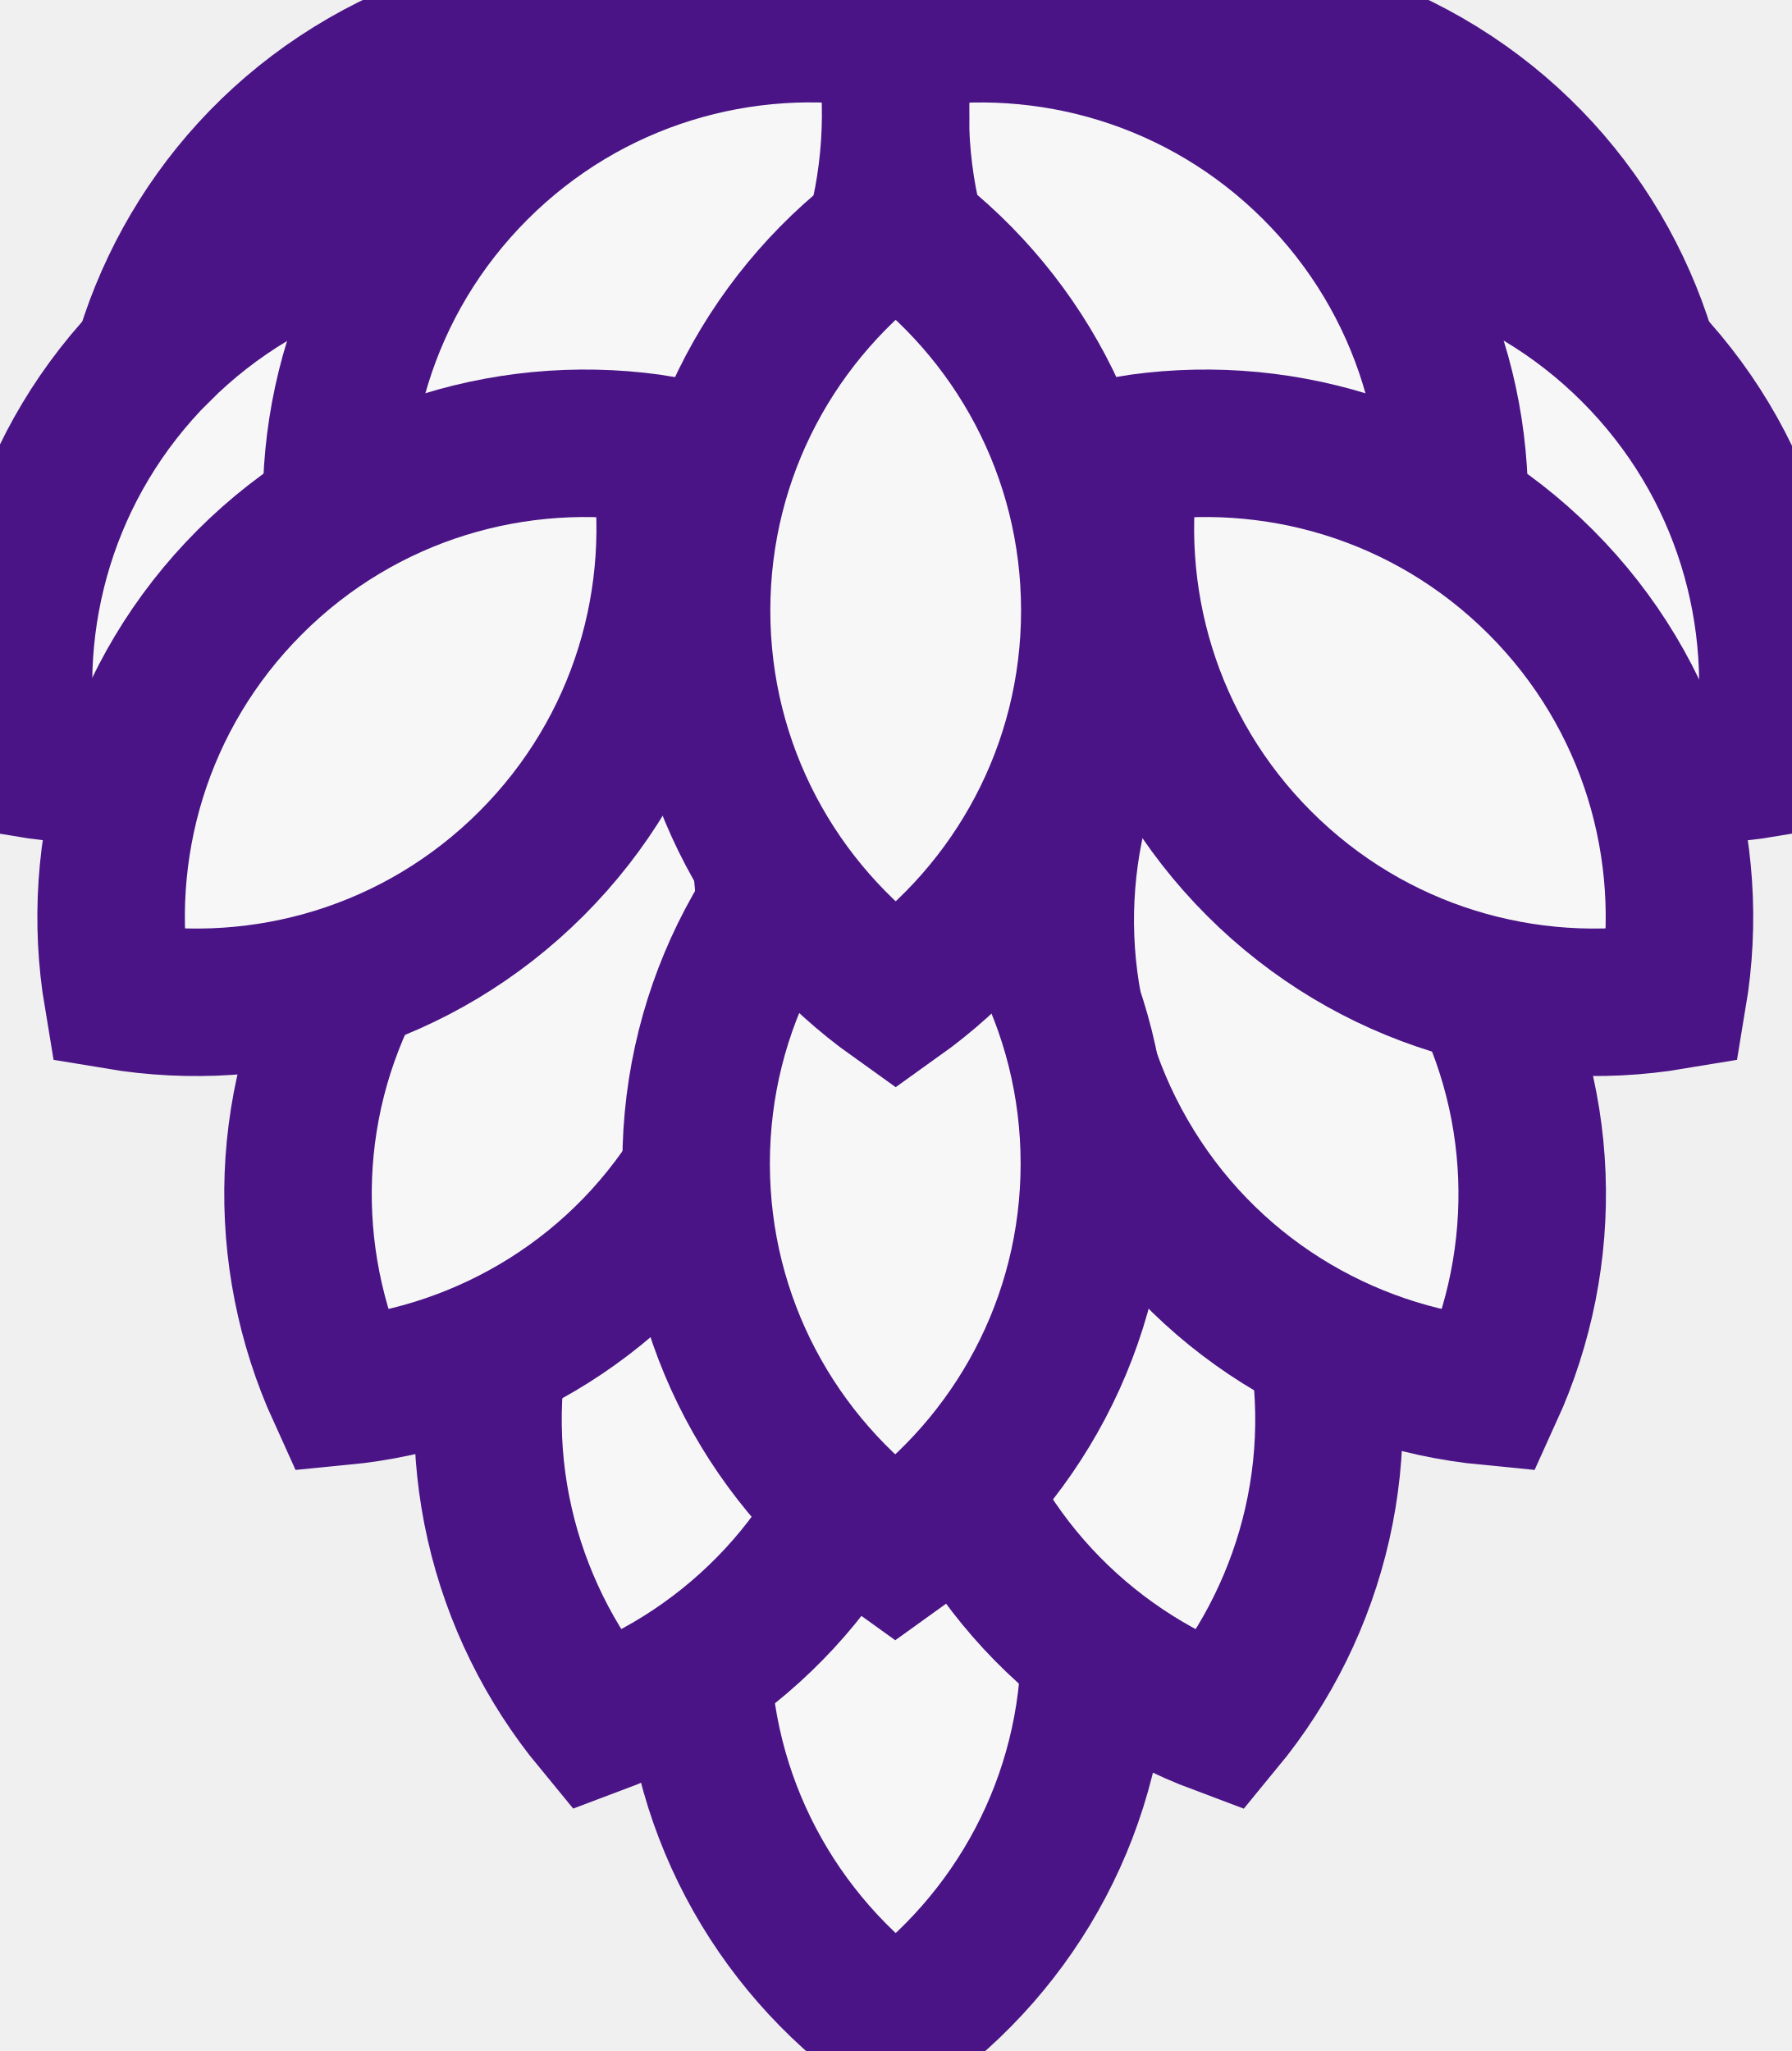
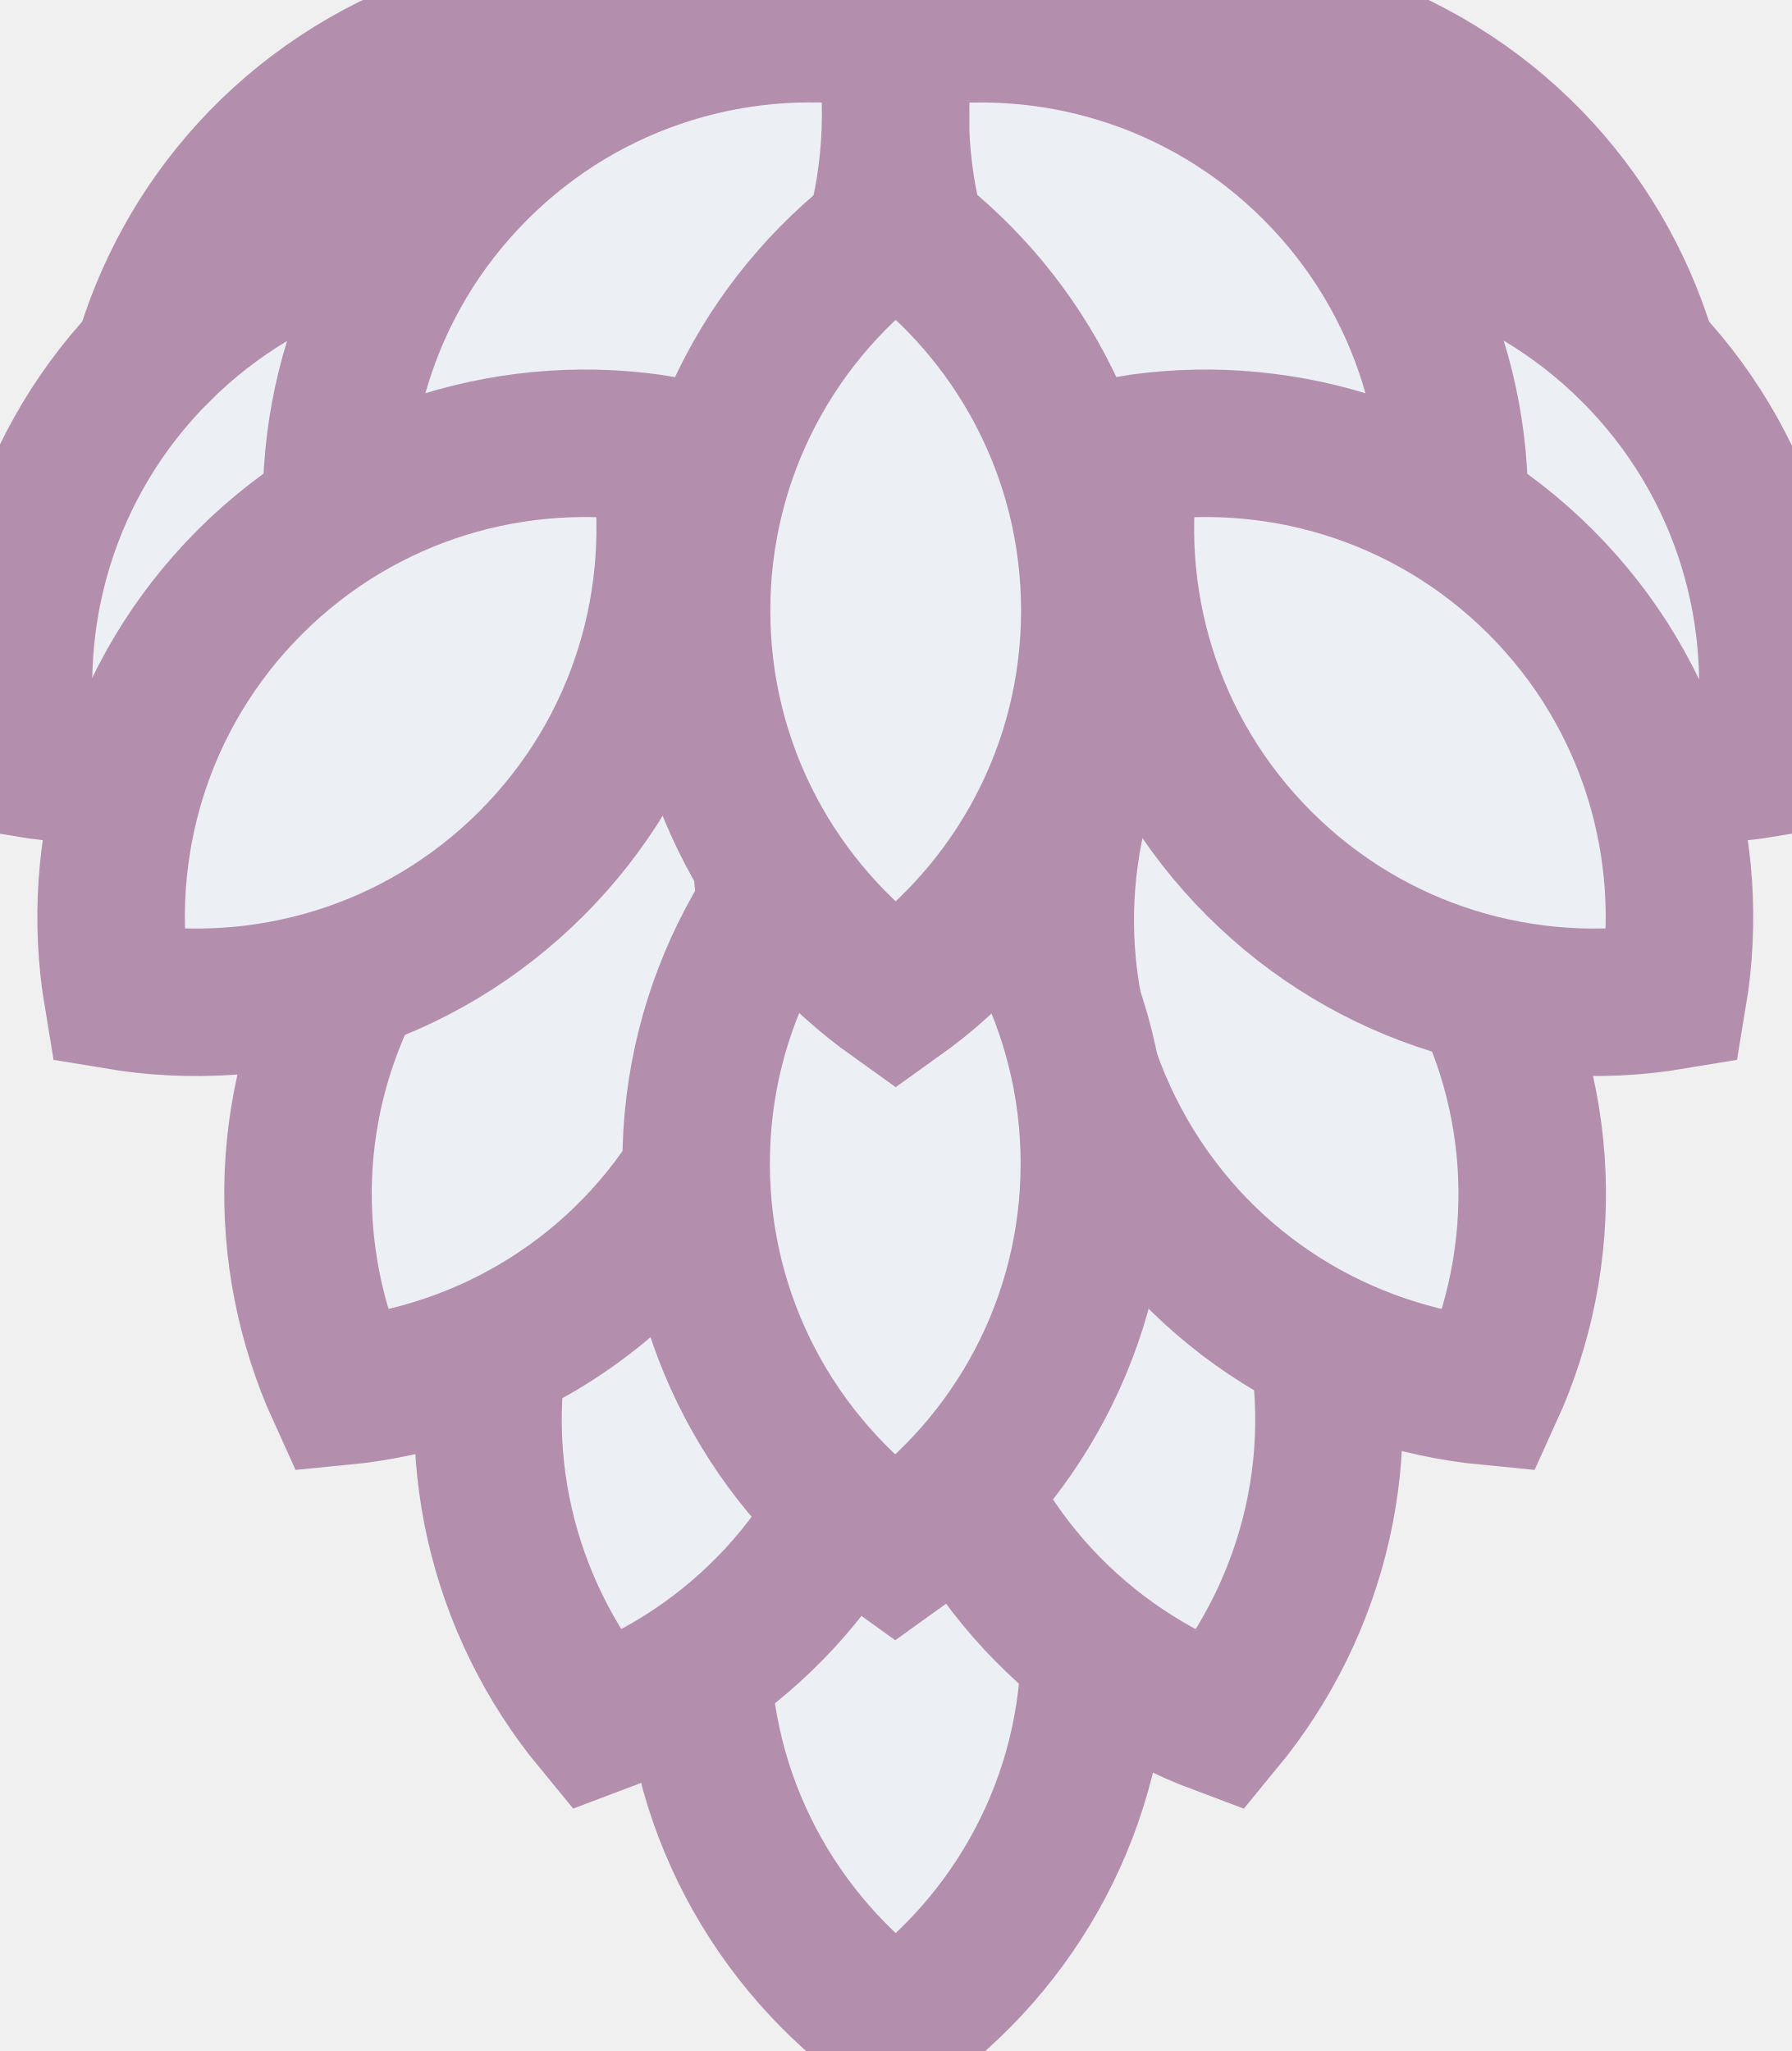
<svg xmlns="http://www.w3.org/2000/svg" id="Layer_1" viewBox="0 0 242.89 278.14" version="1.1">
  <defs id="defs1">
    <style id="style1">.cls-1{fill:#fff;stroke:#194b24;stroke-miterlimit:10;stroke-width:20px;}</style>
  </defs>
-   <path class="cls-1" d="M166.32,57.87c18.7,10.8,40.57,11.11,58.84,2.8-1.93-19.98-13.13-38.76-31.84-49.56C174.61,.32,152.75,0,134.48,8.32c1.93,19.98,13.13,38.76,31.84,49.56Z" id="path1" style="fill:#f7f7f7;fill-opacity:1;stroke:#4a1486;stroke-opacity:1" />
-   <path class="cls-1" d="M49.57,11.11c-18.7,10.8-29.91,29.58-31.84,49.56,18.26,8.32,40.13,8,58.84-2.8,18.7-10.8,29.91-29.58,31.84-49.56C90.15,0,68.28,.32,49.57,11.11Z" id="path2" style="fill:#f7f7f7;fill-opacity:1;stroke:#4a1486;stroke-opacity:1" />
-   <path class="cls-1" d="M94.45,222.72c0,21.6,10.66,40.69,27,52.35,16.34-11.66,27-30.75,27-52.35,0-21.6-10.66-40.69-27-52.35-16.34,11.66-27,30.75-27,52.35Z" id="path3" style="fill:#f7f7f7;fill-opacity:1;stroke:#4a1486;stroke-opacity:1" />
-   <path class="cls-1" d="M125.84,189.83c5.59,20.86,20.83,36.55,39.63,43.58,12.76-15.49,18.12-36.69,12.53-57.55-5.59-20.86-20.83-36.55-39.63-43.58-12.76,15.49-18.12,36.69-12.53,57.55Z" id="path4" style="fill:#f7f7f7;fill-opacity:1;stroke:#4a1486;stroke-opacity:1" />
-   <path class="cls-1" d="M152.38,156.86c10.8,18.7,29.58,29.91,49.56,31.84,8.32-18.26,8-40.13-2.8-58.84-10.8-18.7-29.58-29.91-49.56-31.84-8.32,18.26-8,40.13,2.8,58.84Z" id="path5" style="fill:#f7f7f7;fill-opacity:1;stroke:#4a1486;stroke-opacity:1" />
-   <path class="cls-1" d="M68.37,175.85c-5.59,20.86-.23,42.07,12.53,57.55,18.8-7.03,34.04-22.72,39.63-43.58,5.59-20.86,.23-42.07-12.53-57.55-18.8,7.03-34.04,22.72-39.63,43.58Z" id="path6" style="fill:#f7f7f7;fill-opacity:1;stroke:#4a1486;stroke-opacity:1" />
-   <path class="cls-1" d="M49.02,129.86c-10.8,18.7-11.11,40.57-2.8,58.84,19.98-1.93,38.76-13.13,49.56-31.84,10.8-18.7,11.11-40.57,2.8-58.84-19.98,1.93-38.76,13.13-49.56,31.84Z" id="path7" style="fill:#f7f7f7;fill-opacity:1;stroke:#4a1486;stroke-opacity:1" />
-   <path class="cls-1" d="M94.39,157.8c0,21.6,10.66,40.69,27,52.35,16.34-11.66,27-30.75,27-52.35,0-21.6-10.66-40.69-27-52.35-16.34,11.66-27,30.75-27,52.35Z" id="path8" style="fill:#f7f7f7;fill-opacity:1;stroke:#4a1486;stroke-opacity:1" />
-   <path class="cls-1" d="M183.4,85.58c15.27,15.27,36.31,21.24,56.11,17.93,3.31-19.79-2.66-40.84-17.93-56.11-15.27-15.27-36.31-21.24-56.11-17.93-3.31,19.79,2.66,40.84,17.93,56.11Z" id="path9" style="fill:#f7f7f7;fill-opacity:1;stroke:#4a1486;stroke-opacity:1" />
-   <path class="cls-1" d="M140.2,60.88c15.27,15.27,36.31,21.24,56.11,17.93,3.31-19.79-2.66-40.84-17.93-56.11C163.11,7.43,142.07,1.47,122.28,4.78c-3.31,19.79,2.66,40.84,17.93,56.11Z" id="path10" style="fill:#f7f7f7;fill-opacity:1;stroke:#4a1486;stroke-opacity:1" />
-   <path class="cls-1" d="M170.73,117.11c15.27,15.27,36.31,21.24,56.11,17.93,3.31-19.79-2.66-40.84-17.93-56.11-15.27-15.27-36.31-21.24-56.11-17.93-3.31,19.79,2.66,40.84,17.93,56.11Z" id="path11" style="fill:#f7f7f7;fill-opacity:1;stroke:#4a1486;stroke-opacity:1" />
-   <path class="cls-1" d="M21.31,47.4C6.04,62.67,.08,83.71,3.39,103.51c19.79,3.31,40.84-2.66,56.11-17.93,15.27-15.27,21.24-36.31,17.93-56.11-19.79-3.31-40.84,2.66-56.11,17.93Z" id="path12" style="fill:#f7f7f7;fill-opacity:1;stroke:#4a1486;stroke-opacity:1" />
-   <path class="cls-1" d="M64.45,22.7c-15.27,15.27-21.24,36.31-17.93,56.11,19.79,3.31,40.84-2.66,56.11-17.93,15.27-15.27,21.24-36.31,17.93-56.11-19.79-3.31-40.84,2.66-56.11,17.93Z" id="path13" style="fill:#f7f7f7;fill-opacity:1;stroke:#4a1486;stroke-opacity:1" />
-   <path class="cls-1" d="M33.88,78.93c-15.27,15.27-21.24,36.31-17.93,56.11,19.79,3.31,40.84-2.66,56.11-17.93,15.27-15.27,21.24-36.31,17.93-56.11-19.79-3.31-40.84,2.66-56.11,17.93Z" id="path14" style="fill:#f7f7f7;fill-opacity:1;stroke:#4a1486;stroke-opacity:1" />
-   <path class="cls-1" d="M94.45,82.8c0,21.6,10.66,40.69,27,52.35,16.34-11.66,27-30.75,27-52.35,0-21.6-10.66-40.69-27-52.35-16.34,11.66-27,30.75-27,52.35Z" id="path15" style="fill:#f7f7f7;fill-opacity:1;stroke:#4a1486;stroke-opacity:1" />
+   <path class="cls-1" d="M166.32,57.87c18.7,10.8,40.57,11.11,58.84,2.8-1.93-19.98-13.13-38.76-31.84-49.56C174.61,.32,152.75,0,134.48,8.32c1.93,19.98,13.13,38.76,31.84,49.56Z" id="path1" style="fill:#eceff4;fill-opacity:1;stroke:#b48ead;stroke-opacity:1" />
+   <path class="cls-1" d="M49.57,11.11c-18.7,10.8-29.91,29.58-31.84,49.56,18.26,8.32,40.13,8,58.84-2.8,18.7-10.8,29.91-29.58,31.84-49.56C90.15,0,68.28,.32,49.57,11.11Z" id="path2" style="fill:#eceff4;fill-opacity:1;stroke:#b48ead;stroke-opacity:1" />
+   <path class="cls-1" d="M94.45,222.72c0,21.6,10.66,40.69,27,52.35,16.34-11.66,27-30.75,27-52.35,0-21.6-10.66-40.69-27-52.35-16.34,11.66-27,30.75-27,52.35Z" id="path3" style="fill:#eceff4;fill-opacity:1;stroke:#b48ead;stroke-opacity:1" />
+   <path class="cls-1" d="M125.84,189.83c5.59,20.86,20.83,36.55,39.63,43.58,12.76-15.49,18.12-36.69,12.53-57.55-5.59-20.86-20.83-36.55-39.63-43.58-12.76,15.49-18.12,36.69-12.53,57.55Z" id="path4" style="fill:#eceff4;fill-opacity:1;stroke:#b48ead;stroke-opacity:1" />
+   <path class="cls-1" d="M152.38,156.86c10.8,18.7,29.58,29.91,49.56,31.84,8.32-18.26,8-40.13-2.8-58.84-10.8-18.7-29.58-29.91-49.56-31.84-8.32,18.26-8,40.13,2.8,58.84Z" id="path5" style="fill:#eceff4;fill-opacity:1;stroke:#b48ead;stroke-opacity:1" />
+   <path class="cls-1" d="M68.37,175.85c-5.59,20.86-.23,42.07,12.53,57.55,18.8-7.03,34.04-22.72,39.63-43.58,5.59-20.86,.23-42.07-12.53-57.55-18.8,7.03-34.04,22.72-39.63,43.58Z" id="path6" style="fill:#eceff4;fill-opacity:1;stroke:#b48ead;stroke-opacity:1" />
+   <path class="cls-1" d="M49.02,129.86c-10.8,18.7-11.11,40.57-2.8,58.84,19.98-1.93,38.76-13.13,49.56-31.84,10.8-18.7,11.11-40.57,2.8-58.84-19.98,1.93-38.76,13.13-49.56,31.84Z" id="path7" style="fill:#eceff4;fill-opacity:1;stroke:#b48ead;stroke-opacity:1" />
+   <path class="cls-1" d="M94.39,157.8c0,21.6,10.66,40.69,27,52.35,16.34-11.66,27-30.75,27-52.35,0-21.6-10.66-40.69-27-52.35-16.34,11.66-27,30.75-27,52.35Z" id="path8" style="fill:#eceff4;fill-opacity:1;stroke:#b48ead;stroke-opacity:1" />
+   <path class="cls-1" d="M183.4,85.58c15.27,15.27,36.31,21.24,56.11,17.93,3.31-19.79-2.66-40.84-17.93-56.11-15.27-15.27-36.31-21.24-56.11-17.93-3.31,19.79,2.66,40.84,17.93,56.11Z" id="path9" style="fill:#eceff4;fill-opacity:1;stroke:#b48ead;stroke-opacity:1" />
+   <path class="cls-1" d="M140.2,60.88c15.27,15.27,36.31,21.24,56.11,17.93,3.31-19.79-2.66-40.84-17.93-56.11C163.11,7.43,142.07,1.47,122.28,4.78c-3.31,19.79,2.66,40.84,17.93,56.11Z" id="path10" style="fill:#eceff4;fill-opacity:1;stroke:#b48ead;stroke-opacity:1" />
+   <path class="cls-1" d="M170.73,117.11c15.27,15.27,36.31,21.24,56.11,17.93,3.31-19.79-2.66-40.84-17.93-56.11-15.27-15.27-36.31-21.24-56.11-17.93-3.31,19.79,2.66,40.84,17.93,56.11Z" id="path11" style="fill:#eceff4;fill-opacity:1;stroke:#b48ead;stroke-opacity:1" />
+   <path class="cls-1" d="M21.31,47.4C6.04,62.67,.08,83.71,3.39,103.51c19.79,3.31,40.84-2.66,56.11-17.93,15.27-15.27,21.24-36.31,17.93-56.11-19.79-3.31-40.84,2.66-56.11,17.93Z" id="path12" style="fill:#eceff4;fill-opacity:1;stroke:#b48ead;stroke-opacity:1" />
+   <path class="cls-1" d="M64.45,22.7c-15.27,15.27-21.24,36.31-17.93,56.11,19.79,3.31,40.84-2.66,56.11-17.93,15.27-15.27,21.24-36.31,17.93-56.11-19.79-3.31-40.84,2.66-56.11,17.93Z" id="path13" style="fill:#eceff4;fill-opacity:1;stroke:#b48ead;stroke-opacity:1" />
+   <path class="cls-1" d="M33.88,78.93c-15.27,15.27-21.24,36.31-17.93,56.11,19.79,3.31,40.84-2.66,56.11-17.93,15.27-15.27,21.24-36.31,17.93-56.11-19.79-3.31-40.84,2.66-56.11,17.93Z" id="path14" style="fill:#eceff4;fill-opacity:1;stroke:#b48ead;stroke-opacity:1" />
+   <path class="cls-1" d="M94.45,82.8c0,21.6,10.66,40.69,27,52.35,16.34-11.66,27-30.75,27-52.35,0-21.6-10.66-40.69-27-52.35-16.34,11.66-27,30.75-27,52.35Z" id="path15" style="fill:#eceff4;fill-opacity:1;stroke:#b48ead;stroke-opacity:1" />
</svg>
